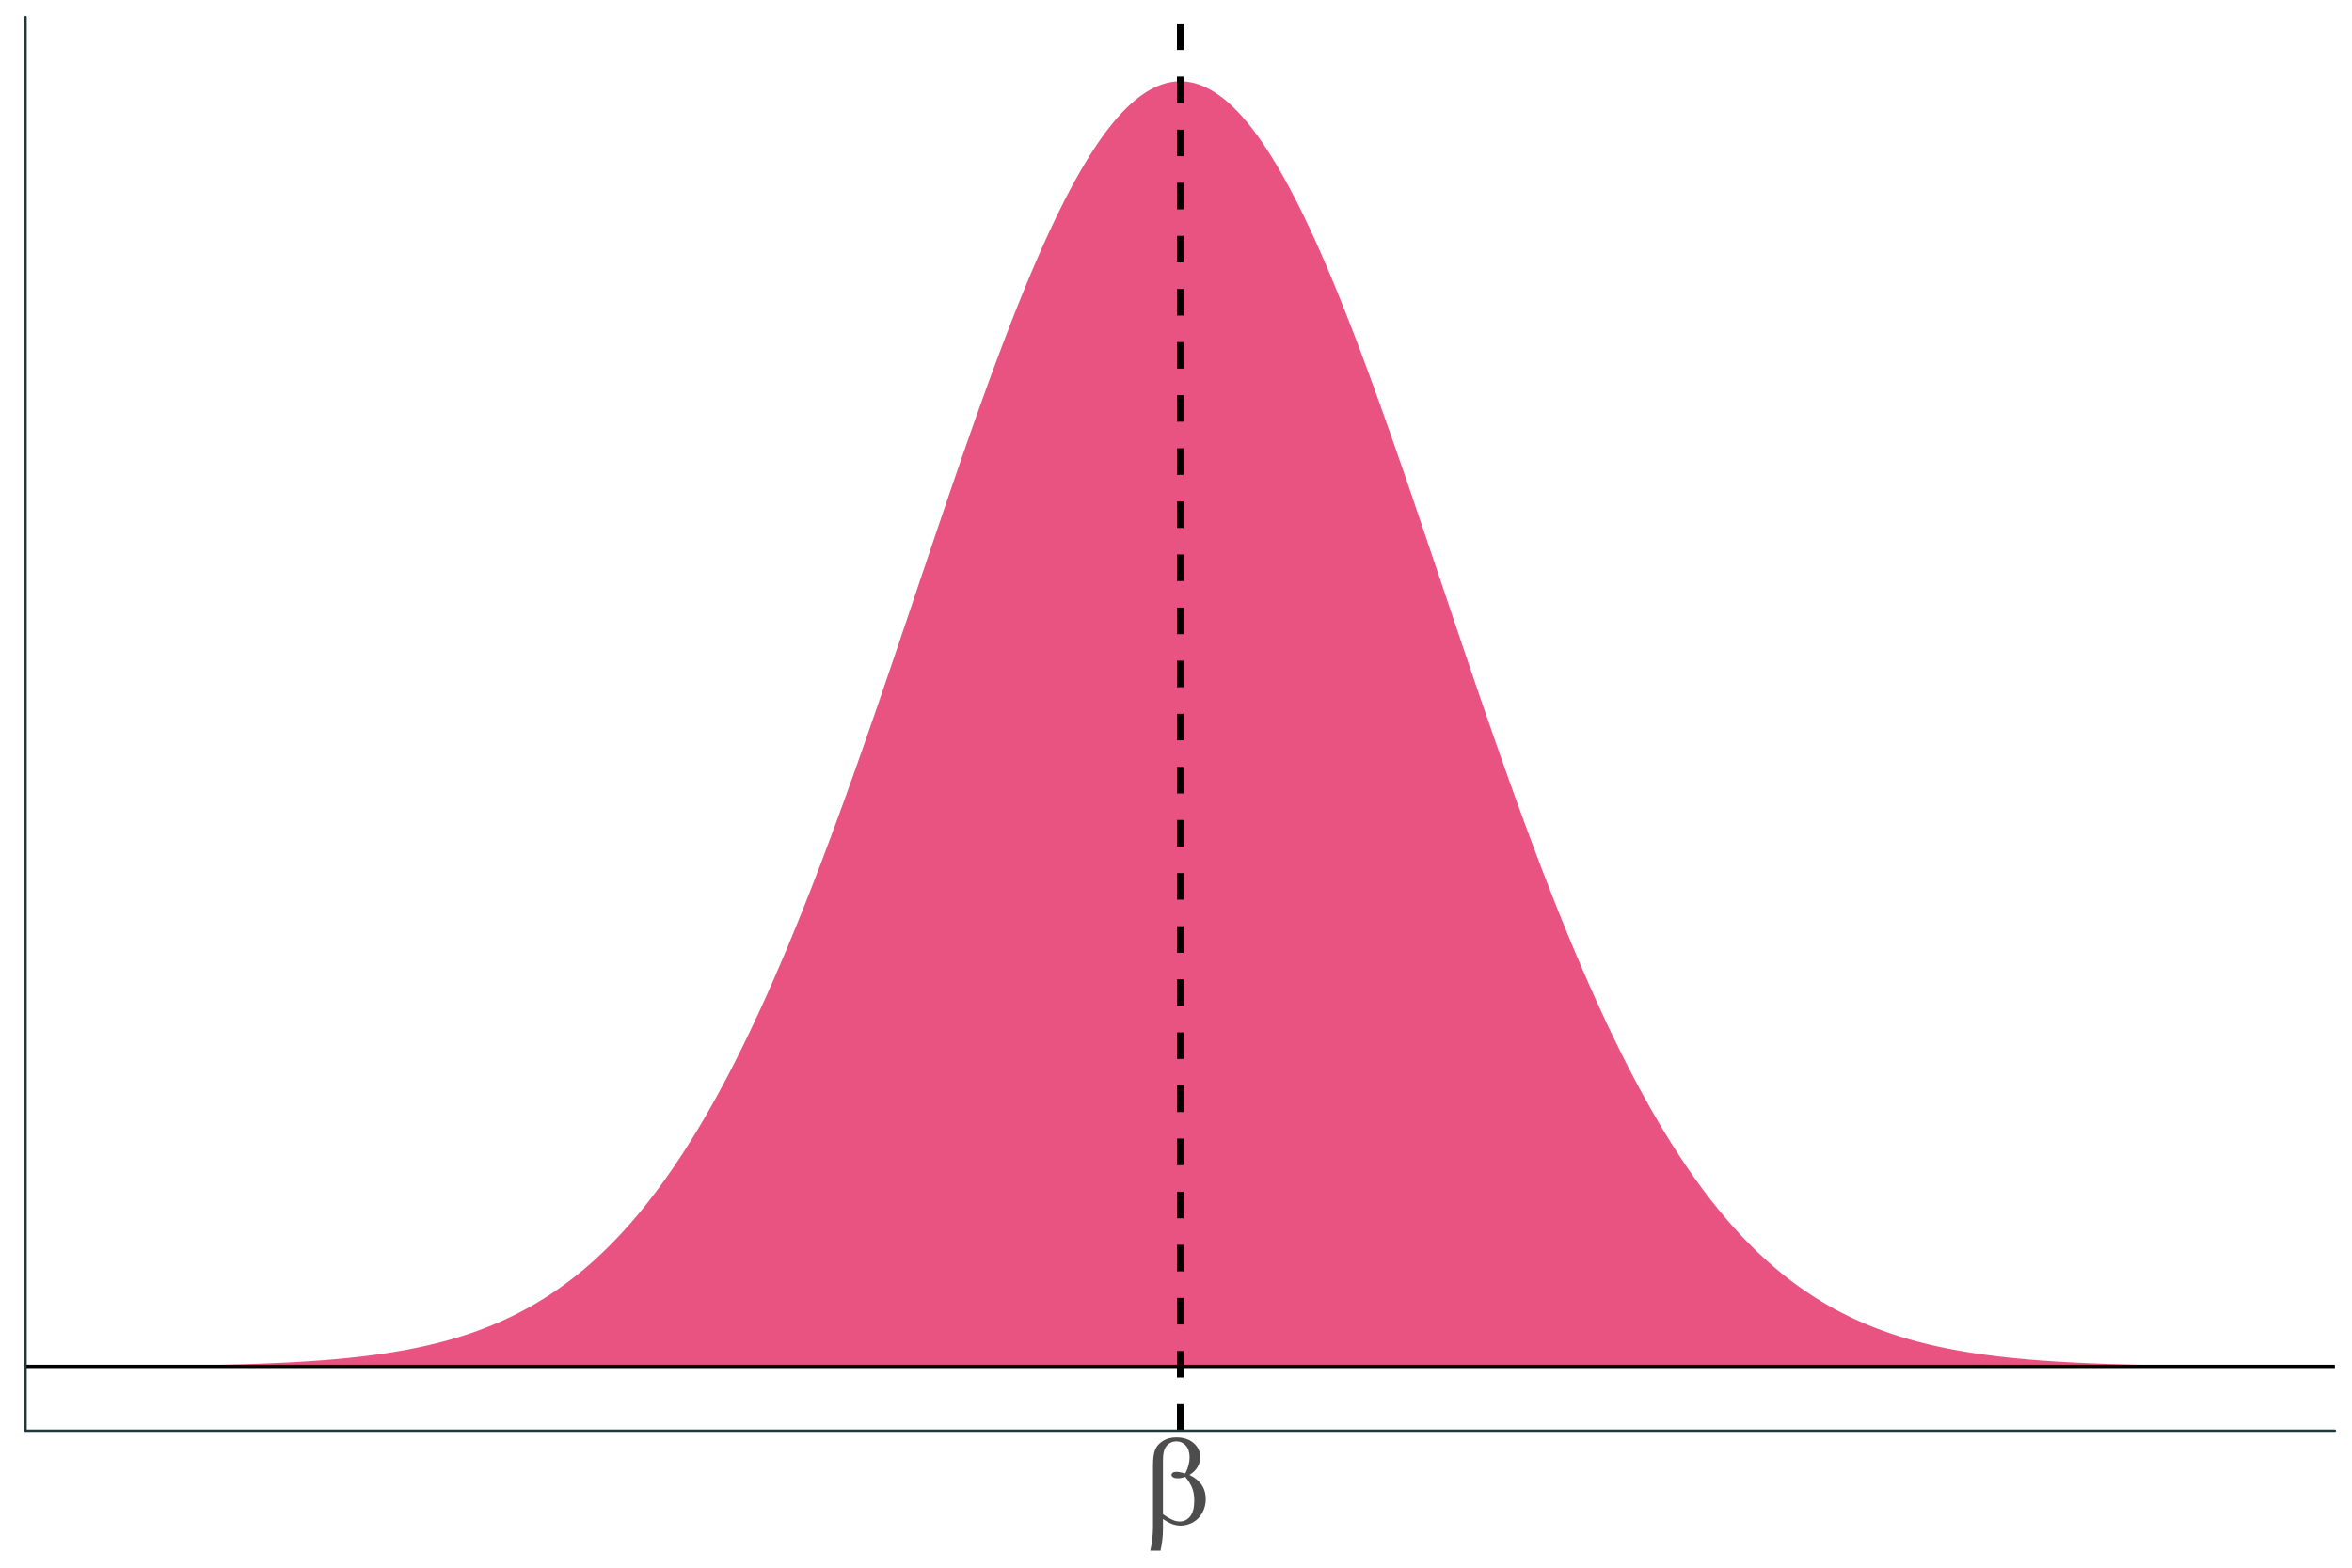
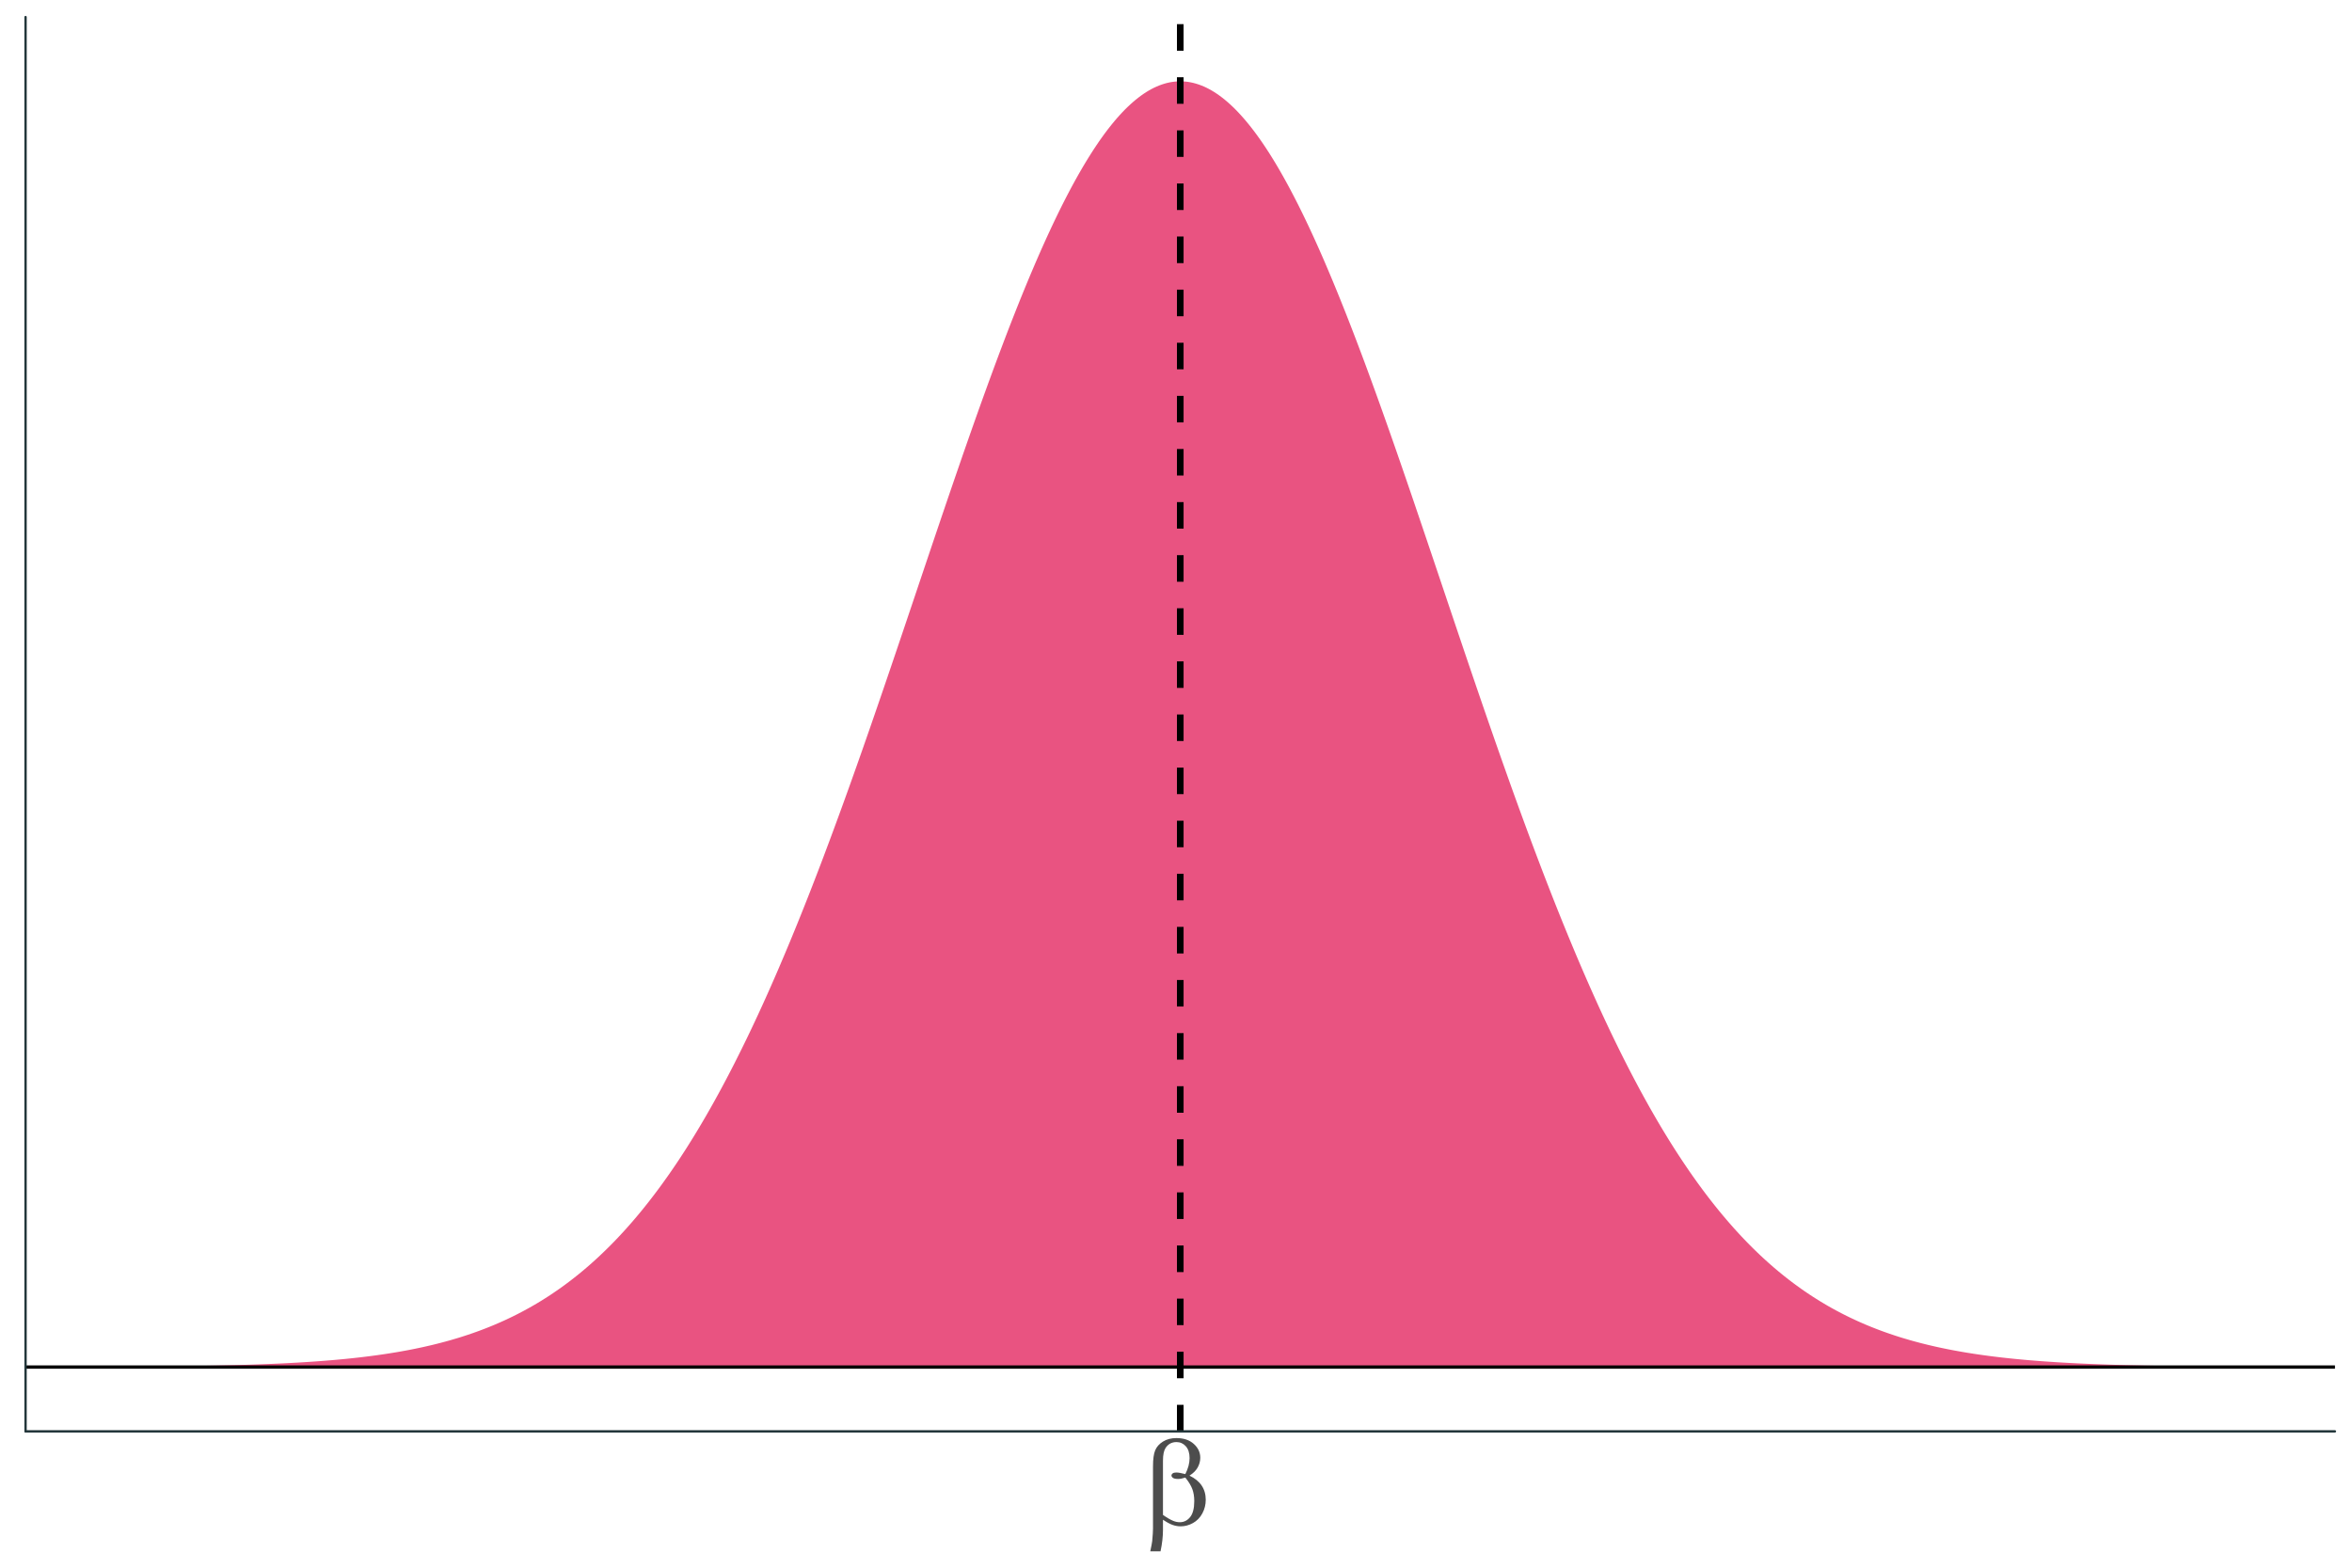
<svg xmlns="http://www.w3.org/2000/svg" xmlns:xlink="http://www.w3.org/1999/xlink" width="756pt" height="504pt" viewBox="0 0 756 504" version="1.1">
  <defs>
    <g>
      <symbol overflow="visible" id="glyph0-0">
        <path style="stroke:none;" d="M 2.012 0 L 2.012 -25 L 22.012 -25 L 22.012 0 Z M 2.637 -0.625 L 21.387 -0.625 L 21.387 -24.375 L 2.637 -24.375 Z M 2.637 -0.625 " />
      </symbol>
      <symbol overflow="visible" id="glyph0-1">
        <path style="stroke:none;" d="M 6.445 -1.523 L 6.445 1.777 C 6.445 3.883 6.184 6.168 5.664 8.633 L 2.363 8.633 C 2.711 7.016 2.922 5.918 2.988 5.332 C 3.156 3.508 3.238 2.172 3.242 1.328 L 3.242 -18.633 C 3.238 -20.961 3.469 -22.688 3.934 -23.816 C 4.395 -24.941 5.23 -25.883 6.434 -26.641 C 7.637 -27.395 9.078 -27.773 10.762 -27.773 C 13.09 -27.773 14.953 -27.148 16.348 -25.898 C 17.738 -24.648 18.434 -23.164 18.438 -21.445 C 18.434 -20.336 18.148 -19.281 17.586 -18.289 C 17.016 -17.289 16.141 -16.43 14.961 -15.703 C 18.445 -14.035 20.191 -11.441 20.195 -7.93 C 20.191 -6.363 19.828 -4.906 19.102 -3.555 C 18.371 -2.199 17.367 -1.168 16.094 -0.457 C 14.816 0.25 13.5 0.602 12.148 0.605 C 11.273 0.602 10.41 0.453 9.559 0.156 C 8.703 -0.145 7.668 -0.703 6.445 -1.523 Z M 6.445 -3.066 C 7.707 -2.176 8.805 -1.539 9.746 -1.152 C 10.445 -0.863 11.148 -0.719 11.855 -0.723 C 13.168 -0.719 14.273 -1.262 15.164 -2.352 C 16.055 -3.438 16.5 -5.16 16.504 -7.52 C 16.5 -9 16.289 -10.301 15.867 -11.414 C 15.445 -12.527 14.699 -13.746 13.633 -15.078 C 12.73 -14.773 11.957 -14.625 11.309 -14.629 C 10.527 -14.625 9.977 -14.742 9.656 -14.98 C 9.336 -15.211 9.176 -15.465 9.18 -15.742 C 9.176 -15.988 9.301 -16.211 9.551 -16.406 C 9.797 -16.602 10.191 -16.699 10.742 -16.699 C 11.375 -16.699 12.34 -16.527 13.633 -16.191 C 14.543 -17.996 15 -19.711 15 -21.328 C 15 -22.969 14.594 -24.238 13.789 -25.137 C 12.977 -26.035 11.977 -26.484 10.781 -26.484 C 9.27 -26.484 8.098 -25.844 7.266 -24.57 C 6.719 -23.719 6.445 -22.359 6.445 -20.488 Z M 6.445 -3.066 " />
      </symbol>
    </g>
    <clipPath id="clip1">
-       <path d="M 8.219 438 L 750.52 438 L 750.52 440 L 8.219 440 Z M 8.219 438 " />
+       <path d="M 8.219 438 L 750.52 438 L 750.52 441 L 8.219 441 Z M 8.219 438 " />
    </clipPath>
    <clipPath id="clip2">
-       <path d="M 378 5.48 L 381 5.48 L 381 459.949 L 378 459.949 Z M 378 5.48 " />
+       <path d="M 378 5.48 L 381 5.48 L 381 460.172 L 378 460.172 Z M 378 5.48 " />
    </clipPath>
  </defs>
  <g id="surface84">
    <rect x="0" y="0" width="756" height="504" style="fill:rgb(100%,100%,100%);fill-opacity:1;stroke:none;" />
-     <path style=" stroke:none;fill-rule:nonzero;fill:rgb(90.196%,25.49%,45.098%);fill-opacity:0.902;" d="M 41.961 439.152 L 42.805 439.148 L 43.648 439.141 L 44.492 439.137 L 46.18 439.121 L 47.02 439.117 L 52.082 439.07 L 52.926 439.059 L 54.613 439.043 L 55.457 439.031 L 56.301 439.023 L 60.52 438.965 L 61.359 438.953 L 62.203 438.941 L 63.047 438.926 L 63.891 438.914 L 68.109 438.836 L 68.953 438.816 L 69.797 438.801 L 74.016 438.703 L 74.859 438.68 L 75.699 438.656 L 78.23 438.586 L 79.074 438.559 L 79.918 438.535 L 80.762 438.508 L 81.605 438.477 L 82.449 438.449 L 84.98 438.355 L 85.824 438.32 L 86.668 438.289 L 87.512 438.254 L 88.355 438.215 L 89.199 438.18 L 90.043 438.141 L 90.883 438.098 L 91.727 438.059 L 93.414 437.973 L 95.945 437.832 L 97.633 437.73 L 100.164 437.566 L 101.852 437.449 L 103.539 437.324 L 104.383 437.258 L 105.223 437.191 L 106.91 437.051 L 107.754 436.977 L 108.598 436.898 L 109.441 436.824 L 111.129 436.66 L 112.816 436.488 L 113.66 436.398 L 115.348 436.211 L 116.191 436.113 L 117.035 436.012 L 118.723 435.801 L 119.562 435.691 L 121.25 435.465 L 122.094 435.348 L 123.781 435.098 L 124.625 434.969 L 126.312 434.703 L 127.156 434.562 L 128.844 434.273 L 129.688 434.121 L 130.531 433.965 L 132.219 433.645 L 133.062 433.477 L 133.902 433.305 L 135.59 432.945 L 136.434 432.762 L 137.277 432.57 L 138.121 432.375 L 139.809 431.969 L 140.652 431.758 L 141.496 431.543 L 142.34 431.32 L 143.184 431.094 L 144.027 430.863 L 144.871 430.625 L 145.715 430.379 L 146.559 430.129 L 147.402 429.875 L 148.246 429.613 L 149.086 429.344 L 149.93 429.07 L 150.773 428.789 L 151.617 428.5 L 152.461 428.203 L 153.305 427.902 L 154.148 427.594 L 154.992 427.277 L 155.836 426.953 L 156.68 426.625 L 157.523 426.285 L 158.367 425.941 L 159.211 425.586 L 160.055 425.223 L 160.898 424.855 L 161.742 424.477 L 162.586 424.09 L 163.426 423.695 L 164.27 423.293 L 165.113 422.879 L 165.957 422.457 L 166.801 422.027 L 167.645 421.586 L 168.488 421.137 L 169.332 420.68 L 170.176 420.211 L 171.02 419.734 L 171.863 419.246 L 172.707 418.746 L 173.551 418.238 L 174.395 417.719 L 175.238 417.191 L 176.082 416.648 L 176.926 416.098 L 177.766 415.535 L 178.609 414.965 L 179.453 414.379 L 180.297 413.781 L 181.141 413.176 L 181.984 412.555 L 182.828 411.922 L 183.672 411.281 L 184.516 410.625 L 185.359 409.957 L 186.203 409.273 L 187.047 408.582 L 187.891 407.875 L 188.734 407.152 L 189.578 406.422 L 190.422 405.676 L 191.266 404.914 L 192.109 404.141 L 192.949 403.355 L 193.793 402.555 L 194.637 401.738 L 195.48 400.906 L 196.324 400.062 L 197.168 399.207 L 198.012 398.332 L 198.855 397.445 L 199.699 396.543 L 200.543 395.625 L 201.387 394.691 L 202.23 393.742 L 203.074 392.777 L 203.918 391.797 L 204.762 390.801 L 205.605 389.789 L 206.449 388.762 L 207.289 387.719 L 208.133 386.656 L 208.977 385.582 L 209.82 384.488 L 210.664 383.379 L 211.508 382.25 L 212.352 381.105 L 213.195 379.945 L 214.039 378.77 L 214.883 377.574 L 215.727 376.363 L 216.57 375.133 L 217.414 373.887 L 218.258 372.621 L 219.102 371.34 L 219.945 370.039 L 220.789 368.719 L 221.629 367.383 L 222.473 366.031 L 223.316 364.66 L 224.16 363.27 L 225.004 361.863 L 225.848 360.434 L 226.691 358.992 L 227.535 357.527 L 228.379 356.047 L 229.223 354.547 L 230.066 353.031 L 230.91 351.496 L 231.754 349.941 L 232.598 348.367 L 233.441 346.777 L 234.285 345.168 L 235.129 343.539 L 235.973 341.891 L 236.812 340.227 L 237.656 338.543 L 238.5 336.84 L 239.344 335.121 L 240.188 333.383 L 241.031 331.625 L 241.875 329.852 L 242.719 328.059 L 243.562 326.246 L 244.406 324.418 L 245.25 322.57 L 246.094 320.707 L 246.938 318.824 L 247.781 316.926 L 248.625 315.008 L 249.469 313.07 L 250.312 311.121 L 251.152 309.148 L 251.996 307.164 L 252.84 305.16 L 253.684 303.141 L 254.527 301.102 L 255.371 299.051 L 256.215 296.98 L 257.059 294.895 L 257.902 292.793 L 258.746 290.676 L 259.59 288.543 L 260.434 286.395 L 261.277 284.23 L 262.121 282.051 L 262.965 279.859 L 263.809 277.652 L 264.652 275.43 L 265.492 273.195 L 266.336 270.945 L 267.18 268.684 L 268.023 266.406 L 268.867 264.117 L 269.711 261.816 L 270.555 259.504 L 271.398 257.18 L 272.242 254.844 L 273.086 252.496 L 273.93 250.137 L 274.773 247.766 L 275.617 245.387 L 276.461 242.996 L 277.305 240.598 L 278.148 238.188 L 278.992 235.77 L 279.836 233.344 L 280.676 230.91 L 281.52 228.469 L 282.363 226.02 L 283.207 223.562 L 284.051 221.102 L 284.895 218.633 L 286.582 213.68 L 287.426 211.195 L 288.27 208.707 L 289.113 206.215 L 289.957 203.719 L 291.645 198.719 L 294.176 191.207 L 295.016 188.699 L 296.703 183.691 L 297.547 181.184 L 300.078 173.684 L 300.922 171.188 L 301.766 168.695 L 303.453 163.727 L 304.297 161.25 L 305.141 158.777 L 305.984 156.312 L 306.828 153.855 L 307.672 151.402 L 308.516 148.961 L 309.355 146.527 L 310.199 144.102 L 311.043 141.684 L 311.887 139.281 L 312.73 136.887 L 313.574 134.504 L 314.418 132.129 L 315.262 129.773 L 316.105 127.426 L 316.949 125.094 L 317.793 122.777 L 318.637 120.473 L 319.48 118.184 L 320.324 115.914 L 321.168 113.66 L 322.012 111.422 L 322.855 109.199 L 323.695 106.996 L 324.539 104.812 L 325.383 102.648 L 326.227 100.504 L 327.07 98.379 L 327.914 96.277 L 328.758 94.195 L 329.602 92.137 L 330.445 90.102 L 331.289 88.086 L 332.133 86.098 L 332.977 84.129 L 333.82 82.191 L 334.664 80.273 L 335.508 78.383 L 336.352 76.52 L 337.195 74.684 L 338.039 72.875 L 338.879 71.094 L 339.723 69.34 L 340.566 67.617 L 341.41 65.922 L 342.254 64.254 L 343.098 62.621 L 343.941 61.016 L 344.785 59.445 L 345.629 57.902 L 346.473 56.391 L 347.316 54.914 L 348.16 53.473 L 349.004 52.062 L 349.848 50.684 L 350.691 49.34 L 351.535 48.031 L 352.379 46.758 L 353.219 45.52 L 354.062 44.316 L 354.906 43.148 L 355.75 42.02 L 356.594 40.926 L 357.438 39.867 L 358.281 38.848 L 359.125 37.867 L 359.969 36.922 L 360.812 36.016 L 361.656 35.148 L 362.5 34.316 L 363.344 33.527 L 364.188 32.777 L 365.031 32.062 L 365.875 31.391 L 366.719 30.758 L 367.559 30.168 L 368.402 29.613 L 369.246 29.102 L 370.09 28.629 L 370.934 28.199 L 371.777 27.809 L 372.621 27.457 L 373.465 27.148 L 374.309 26.879 L 375.152 26.652 L 375.996 26.469 L 376.84 26.324 L 377.684 26.219 L 378.527 26.156 L 379.371 26.137 L 380.215 26.156 L 381.059 26.219 L 381.902 26.324 L 382.742 26.469 L 383.586 26.652 L 384.43 26.879 L 385.273 27.148 L 386.117 27.457 L 386.961 27.809 L 387.805 28.199 L 388.648 28.629 L 389.492 29.102 L 390.336 29.613 L 391.18 30.168 L 392.023 30.758 L 392.867 31.391 L 393.711 32.062 L 394.555 32.777 L 395.398 33.527 L 396.242 34.316 L 397.082 35.148 L 397.926 36.016 L 398.77 36.922 L 399.613 37.867 L 400.457 38.848 L 401.301 39.867 L 402.145 40.926 L 402.988 42.02 L 403.832 43.148 L 404.676 44.316 L 405.52 45.52 L 406.363 46.758 L 407.207 48.031 L 408.051 49.34 L 408.895 50.684 L 409.738 52.062 L 410.582 53.473 L 411.422 54.914 L 412.266 56.391 L 413.109 57.902 L 413.953 59.445 L 414.797 61.016 L 415.641 62.621 L 416.484 64.254 L 417.328 65.922 L 418.172 67.617 L 419.016 69.34 L 419.859 71.094 L 420.703 72.875 L 421.547 74.684 L 422.391 76.52 L 423.234 78.383 L 424.078 80.273 L 424.922 82.191 L 425.766 84.129 L 426.605 86.098 L 427.449 88.086 L 428.293 90.102 L 429.137 92.137 L 429.98 94.195 L 430.824 96.277 L 431.668 98.379 L 432.512 100.504 L 433.355 102.648 L 434.199 104.812 L 435.043 106.996 L 435.887 109.199 L 436.73 111.422 L 437.574 113.66 L 438.418 115.914 L 439.262 118.184 L 440.105 120.473 L 440.945 122.777 L 441.789 125.094 L 442.633 127.426 L 443.477 129.773 L 444.32 132.129 L 445.164 134.504 L 446.008 136.887 L 446.852 139.281 L 447.695 141.684 L 448.539 144.102 L 449.383 146.527 L 450.227 148.961 L 451.07 151.402 L 451.914 153.855 L 452.758 156.312 L 453.602 158.777 L 454.445 161.25 L 455.285 163.727 L 456.973 168.695 L 457.816 171.188 L 458.66 173.684 L 461.191 181.184 L 462.035 183.691 L 463.723 188.699 L 464.566 191.207 L 467.098 198.719 L 468.785 203.719 L 469.629 206.215 L 470.469 208.707 L 471.312 211.195 L 472.156 213.68 L 473.844 218.633 L 474.688 221.102 L 475.531 223.562 L 476.375 226.02 L 477.219 228.469 L 478.062 230.91 L 478.906 233.344 L 479.75 235.77 L 480.594 238.188 L 481.438 240.598 L 482.281 242.996 L 483.125 245.387 L 483.969 247.766 L 484.809 250.137 L 485.652 252.496 L 486.496 254.844 L 487.34 257.18 L 488.184 259.504 L 489.027 261.816 L 489.871 264.117 L 490.715 266.406 L 491.559 268.684 L 492.402 270.945 L 493.246 273.195 L 494.09 275.43 L 494.934 277.652 L 495.777 279.859 L 496.621 282.051 L 497.465 284.23 L 498.309 286.395 L 499.148 288.543 L 499.992 290.676 L 500.836 292.793 L 501.68 294.895 L 502.523 296.98 L 503.367 299.051 L 504.211 301.102 L 505.055 303.141 L 505.898 305.16 L 506.742 307.164 L 507.586 309.148 L 508.43 311.121 L 509.273 313.07 L 510.117 315.008 L 510.961 316.926 L 511.805 318.824 L 512.648 320.707 L 513.488 322.57 L 514.332 324.418 L 515.176 326.246 L 516.02 328.059 L 516.863 329.852 L 517.707 331.625 L 518.551 333.383 L 519.395 335.121 L 520.238 336.84 L 521.082 338.543 L 521.926 340.227 L 522.77 341.891 L 523.613 343.539 L 524.457 345.168 L 525.301 346.777 L 526.145 348.367 L 526.988 349.941 L 527.832 351.496 L 528.672 353.031 L 529.516 354.547 L 530.359 356.047 L 531.203 357.527 L 532.047 358.992 L 532.891 360.434 L 533.734 361.863 L 534.578 363.27 L 535.422 364.66 L 536.266 366.031 L 537.109 367.383 L 537.953 368.719 L 538.797 370.039 L 539.641 371.34 L 540.484 372.621 L 541.328 373.887 L 542.172 375.133 L 543.012 376.363 L 543.855 377.574 L 544.699 378.77 L 545.543 379.945 L 546.387 381.105 L 547.23 382.25 L 548.074 383.379 L 548.918 384.488 L 549.762 385.582 L 550.605 386.656 L 551.449 387.719 L 552.293 388.762 L 553.137 389.789 L 553.98 390.801 L 554.824 391.797 L 555.668 392.777 L 556.512 393.742 L 557.352 394.691 L 558.195 395.625 L 559.039 396.543 L 559.883 397.445 L 560.727 398.332 L 561.57 399.207 L 562.414 400.062 L 563.258 400.906 L 564.102 401.738 L 564.945 402.555 L 565.789 403.355 L 566.633 404.141 L 567.477 404.914 L 568.32 405.676 L 569.164 406.422 L 570.008 407.152 L 570.852 407.875 L 571.695 408.582 L 572.535 409.273 L 573.379 409.957 L 574.223 410.625 L 575.066 411.281 L 575.91 411.922 L 576.754 412.555 L 577.598 413.176 L 578.441 413.781 L 579.285 414.379 L 580.129 414.965 L 580.973 415.535 L 581.816 416.098 L 582.66 416.648 L 583.504 417.191 L 584.348 417.719 L 585.191 418.238 L 586.035 418.746 L 586.875 419.246 L 587.719 419.734 L 588.562 420.211 L 589.406 420.68 L 590.25 421.137 L 591.094 421.586 L 591.938 422.027 L 592.781 422.457 L 593.625 422.879 L 594.469 423.293 L 595.312 423.695 L 596.156 424.09 L 597 424.477 L 597.844 424.855 L 598.688 425.223 L 599.531 425.586 L 600.375 425.941 L 601.215 426.285 L 602.059 426.625 L 602.902 426.953 L 603.746 427.277 L 604.59 427.594 L 605.434 427.902 L 606.277 428.203 L 607.121 428.5 L 607.965 428.789 L 608.809 429.07 L 609.652 429.344 L 610.496 429.613 L 611.34 429.875 L 612.184 430.129 L 613.027 430.379 L 613.871 430.625 L 614.715 430.863 L 615.559 431.094 L 616.398 431.32 L 617.242 431.543 L 618.086 431.758 L 618.93 431.969 L 620.617 432.375 L 621.461 432.57 L 622.305 432.762 L 623.148 432.945 L 624.836 433.305 L 625.68 433.477 L 626.523 433.645 L 628.211 433.965 L 629.055 434.121 L 629.898 434.273 L 630.738 434.418 L 631.582 434.562 L 632.426 434.703 L 634.113 434.969 L 634.957 435.098 L 636.645 435.348 L 637.488 435.465 L 639.176 435.691 L 640.02 435.801 L 641.707 436.012 L 642.551 436.113 L 643.395 436.211 L 644.238 436.305 L 645.078 436.398 L 645.922 436.488 L 647.609 436.66 L 649.297 436.824 L 650.141 436.898 L 650.984 436.977 L 651.828 437.051 L 653.516 437.191 L 655.203 437.324 L 656.891 437.449 L 658.578 437.566 L 659.422 437.621 L 660.262 437.676 L 661.105 437.73 L 662.793 437.832 L 665.324 437.973 L 667.012 438.059 L 667.855 438.098 L 668.699 438.141 L 669.543 438.18 L 670.387 438.215 L 671.23 438.254 L 672.074 438.289 L 672.918 438.32 L 673.762 438.355 L 674.602 438.387 L 676.289 438.449 L 677.133 438.477 L 677.977 438.508 L 678.82 438.535 L 679.664 438.559 L 680.508 438.586 L 684.727 438.703 L 688.102 438.781 L 688.941 438.801 L 689.785 438.816 L 690.629 438.836 L 694.848 438.914 L 695.691 438.926 L 696.535 438.941 L 702.441 439.023 L 703.281 439.031 L 704.125 439.043 L 705.812 439.059 L 706.656 439.07 L 711.719 439.117 L 712.562 439.121 L 714.25 439.137 L 715.094 439.141 L 715.938 439.148 L 716.781 439.152 L 716.781 439.293 L 41.961 439.293 Z M 41.961 439.152 " />
+     <path style=" stroke:none;fill-rule:nonzero;fill:rgb(90.196%,25.49%,45.098%);fill-opacity:0.902;" d="M 41.961 439.363 L 42.805 439.359 L 43.648 439.352 L 44.492 439.348 L 45.336 439.34 L 46.18 439.336 L 47.02 439.328 L 52.926 439.273 L 53.77 439.262 L 54.613 439.254 L 55.457 439.242 L 56.301 439.234 L 60.52 439.176 L 61.359 439.164 L 62.203 439.152 L 63.047 439.137 L 63.891 439.125 L 68.953 439.031 L 74.016 438.914 L 74.859 438.891 L 75.699 438.871 L 76.543 438.848 L 77.387 438.82 L 79.074 438.773 L 81.605 438.691 L 85.824 438.535 L 87.512 438.465 L 88.355 438.426 L 89.199 438.391 L 90.043 438.352 L 90.883 438.312 L 93.414 438.184 L 95.945 438.043 L 97.633 437.941 L 100.164 437.777 L 101.852 437.66 L 103.539 437.535 L 104.383 437.469 L 105.223 437.402 L 106.91 437.262 L 107.754 437.188 L 110.285 436.953 L 111.129 436.871 L 112.816 436.699 L 113.66 436.609 L 115.348 436.422 L 116.191 436.324 L 117.035 436.223 L 118.723 436.012 L 119.562 435.902 L 121.25 435.676 L 122.938 435.434 L 123.781 435.309 L 124.625 435.18 L 125.469 435.047 L 127.156 434.773 L 128 434.629 L 128.844 434.48 L 130.531 434.176 L 131.375 434.016 L 132.219 433.852 L 133.062 433.684 L 133.902 433.512 L 134.746 433.336 L 135.59 433.156 L 136.434 432.969 L 137.277 432.777 L 138.121 432.582 L 138.965 432.383 L 139.809 432.176 L 140.652 431.965 L 141.496 431.75 L 142.34 431.527 L 143.184 431.301 L 144.027 431.07 L 144.871 430.832 L 145.715 430.586 L 146.559 430.336 L 147.402 430.082 L 148.246 429.82 L 149.086 429.551 L 149.93 429.277 L 151.617 428.707 L 152.461 428.41 L 153.305 428.109 L 154.148 427.801 L 154.992 427.484 L 155.836 427.16 L 156.68 426.828 L 157.523 426.492 L 158.367 426.145 L 159.211 425.793 L 160.055 425.43 L 160.898 425.059 L 161.742 424.68 L 162.586 424.293 L 163.426 423.898 L 164.27 423.496 L 165.113 423.082 L 165.957 422.66 L 166.801 422.23 L 167.645 421.789 L 168.488 421.34 L 169.332 420.883 L 170.176 420.414 L 171.02 419.938 L 171.863 419.449 L 172.707 418.949 L 173.551 418.441 L 174.395 417.922 L 175.238 417.391 L 176.082 416.852 L 176.926 416.301 L 177.766 415.738 L 178.609 415.164 L 179.453 414.578 L 180.297 413.98 L 181.141 413.375 L 181.984 412.754 L 182.828 412.121 L 183.672 411.477 L 184.516 410.82 L 185.359 410.152 L 186.203 409.473 L 187.047 408.777 L 187.891 408.07 L 188.734 407.352 L 189.578 406.617 L 190.422 405.871 L 191.266 405.109 L 192.109 404.336 L 192.949 403.547 L 193.793 402.746 L 194.637 401.93 L 195.48 401.102 L 196.324 400.258 L 197.168 399.398 L 198.012 398.523 L 198.855 397.637 L 199.699 396.73 L 200.543 395.812 L 201.387 394.879 L 202.23 393.93 L 203.074 392.965 L 203.918 391.984 L 204.762 390.988 L 205.605 389.977 L 206.449 388.949 L 207.289 387.902 L 208.133 386.844 L 208.977 385.766 L 209.82 384.672 L 210.664 383.562 L 211.508 382.434 L 212.352 381.289 L 213.195 380.129 L 214.039 378.949 L 214.883 377.754 L 215.727 376.543 L 216.57 375.312 L 217.414 374.066 L 218.258 372.801 L 219.102 371.516 L 219.945 370.215 L 220.789 368.898 L 221.629 367.562 L 222.473 366.207 L 223.316 364.836 L 224.16 363.445 L 225.004 362.035 L 225.848 360.609 L 226.691 359.164 L 227.535 357.699 L 228.379 356.219 L 229.223 354.719 L 230.066 353.199 L 230.91 351.664 L 231.754 350.109 L 232.598 348.535 L 233.441 346.941 L 234.285 345.332 L 235.129 343.703 L 235.973 342.055 L 236.812 340.391 L 237.656 338.707 L 238.5 337.004 L 239.344 335.281 L 240.188 333.543 L 241.031 331.785 L 241.875 330.012 L 242.719 328.215 L 243.562 326.406 L 244.406 324.574 L 245.25 322.727 L 246.094 320.863 L 246.938 318.977 L 247.781 317.078 L 248.625 315.16 L 249.469 313.223 L 250.312 311.27 L 251.152 309.297 L 251.996 307.312 L 252.84 305.305 L 253.684 303.285 L 254.527 301.246 L 255.371 299.191 L 256.215 297.121 L 257.059 295.035 L 257.902 292.934 L 258.746 290.812 L 259.59 288.68 L 260.434 286.531 L 261.277 284.367 L 262.121 282.188 L 262.965 279.992 L 263.809 277.785 L 264.652 275.562 L 265.492 273.324 L 266.336 271.074 L 267.18 268.812 L 268.023 266.535 L 268.867 264.246 L 269.711 261.941 L 270.555 259.629 L 271.398 257.301 L 272.242 254.965 L 273.086 252.617 L 273.93 250.254 L 274.773 247.883 L 275.617 245.504 L 276.461 243.113 L 277.305 240.711 L 278.148 238.301 L 278.992 235.883 L 279.836 233.457 L 280.676 231.02 L 281.52 228.578 L 282.363 226.125 L 283.207 223.668 L 284.051 221.207 L 285.738 216.262 L 286.582 213.781 L 288.27 208.805 L 289.113 206.312 L 289.957 203.816 L 290.801 201.316 L 293.332 193.805 L 294.176 191.297 L 295.016 188.789 L 295.859 186.281 L 296.703 183.777 L 297.547 181.27 L 298.391 178.766 L 300.078 173.766 L 300.922 171.27 L 301.766 168.777 L 302.609 166.289 L 303.453 163.805 L 304.297 161.324 L 305.141 158.852 L 305.984 156.387 L 306.828 153.926 L 307.672 151.477 L 308.516 149.031 L 309.355 146.594 L 310.199 144.168 L 311.043 141.75 L 311.887 139.344 L 312.73 136.949 L 313.574 134.566 L 314.418 132.191 L 315.262 129.832 L 316.105 127.484 L 316.949 125.152 L 317.793 122.832 L 318.637 120.531 L 319.48 118.242 L 320.324 115.969 L 321.168 113.711 L 322.012 111.473 L 322.855 109.25 L 323.695 107.047 L 324.539 104.863 L 325.383 102.695 L 326.227 100.551 L 327.07 98.426 L 327.914 96.32 L 328.758 94.238 L 329.602 92.18 L 330.445 90.141 L 331.289 88.125 L 332.133 86.137 L 332.977 84.168 L 333.82 82.227 L 334.664 80.309 L 335.508 78.418 L 336.352 76.555 L 337.195 74.719 L 338.039 72.906 L 338.879 71.125 L 339.723 69.371 L 340.566 67.645 L 341.41 65.949 L 342.254 64.285 L 343.098 62.648 L 343.941 61.043 L 344.785 59.469 L 345.629 57.926 L 346.473 56.418 L 347.316 54.941 L 348.16 53.496 L 349.004 52.082 L 349.848 50.707 L 350.691 49.363 L 351.535 48.051 L 352.379 46.777 L 353.219 45.539 L 354.062 44.336 L 354.906 43.168 L 355.75 42.039 L 356.594 40.941 L 357.438 39.887 L 358.281 38.863 L 359.125 37.883 L 359.969 36.938 L 360.812 36.031 L 361.656 35.16 L 362.5 34.332 L 363.344 33.543 L 364.188 32.789 L 365.031 32.078 L 365.875 31.406 L 366.719 30.77 L 367.559 30.18 L 368.402 29.625 L 369.246 29.113 L 370.09 28.641 L 370.934 28.207 L 371.777 27.816 L 372.621 27.469 L 373.465 27.16 L 374.309 26.891 L 375.152 26.664 L 375.996 26.477 L 376.84 26.332 L 377.684 26.23 L 378.527 26.168 L 379.371 26.148 L 380.215 26.168 L 381.059 26.23 L 381.902 26.332 L 382.742 26.477 L 383.586 26.664 L 384.43 26.891 L 385.273 27.16 L 386.117 27.469 L 386.961 27.816 L 387.805 28.207 L 388.648 28.641 L 389.492 29.113 L 390.336 29.625 L 391.18 30.18 L 392.023 30.77 L 392.867 31.406 L 393.711 32.078 L 394.555 32.789 L 395.398 33.543 L 396.242 34.332 L 397.082 35.16 L 397.926 36.031 L 398.77 36.938 L 399.613 37.883 L 400.457 38.863 L 401.301 39.887 L 402.145 40.941 L 402.988 42.039 L 403.832 43.168 L 404.676 44.336 L 405.52 45.539 L 406.363 46.777 L 407.207 48.051 L 408.051 49.363 L 408.895 50.707 L 409.738 52.082 L 410.582 53.496 L 411.422 54.941 L 412.266 56.418 L 413.109 57.926 L 413.953 59.469 L 414.797 61.043 L 415.641 62.648 L 416.484 64.285 L 417.328 65.949 L 418.172 67.645 L 419.016 69.371 L 419.859 71.125 L 420.703 72.906 L 421.547 74.719 L 422.391 76.555 L 423.234 78.418 L 424.078 80.309 L 424.922 82.227 L 425.766 84.168 L 426.605 86.137 L 427.449 88.125 L 428.293 90.141 L 429.137 92.18 L 429.98 94.238 L 430.824 96.32 L 431.668 98.426 L 432.512 100.551 L 433.355 102.695 L 434.199 104.863 L 435.043 107.047 L 435.887 109.25 L 436.73 111.473 L 437.574 113.711 L 438.418 115.969 L 439.262 118.242 L 440.105 120.531 L 440.945 122.832 L 441.789 125.152 L 442.633 127.484 L 443.477 129.832 L 444.32 132.191 L 445.164 134.566 L 446.008 136.949 L 446.852 139.344 L 447.695 141.75 L 448.539 144.168 L 449.383 146.594 L 450.227 149.031 L 451.07 151.477 L 451.914 153.926 L 452.758 156.387 L 453.602 158.852 L 454.445 161.324 L 455.285 163.805 L 456.129 166.289 L 456.973 168.777 L 457.816 171.27 L 458.66 173.766 L 460.348 178.766 L 461.191 181.27 L 462.035 183.777 L 462.879 186.281 L 465.41 193.805 L 467.941 201.316 L 468.785 203.816 L 469.629 206.312 L 470.469 208.805 L 472.156 213.781 L 473 216.262 L 474.688 221.207 L 475.531 223.668 L 476.375 226.125 L 477.219 228.578 L 478.062 231.02 L 478.906 233.457 L 479.75 235.883 L 480.594 238.301 L 481.438 240.711 L 482.281 243.113 L 483.125 245.504 L 483.969 247.883 L 484.809 250.254 L 485.652 252.617 L 486.496 254.965 L 487.34 257.301 L 488.184 259.629 L 489.027 261.941 L 489.871 264.246 L 490.715 266.535 L 491.559 268.812 L 492.402 271.074 L 493.246 273.324 L 494.09 275.562 L 494.934 277.785 L 495.777 279.992 L 496.621 282.188 L 497.465 284.367 L 498.309 286.531 L 499.148 288.68 L 499.992 290.812 L 500.836 292.934 L 501.68 295.035 L 502.523 297.121 L 503.367 299.191 L 504.211 301.246 L 505.055 303.285 L 505.898 305.305 L 506.742 307.312 L 507.586 309.297 L 508.43 311.27 L 509.273 313.223 L 510.117 315.16 L 510.961 317.078 L 511.805 318.977 L 512.648 320.863 L 513.488 322.727 L 514.332 324.574 L 515.176 326.406 L 516.02 328.215 L 516.863 330.012 L 517.707 331.785 L 518.551 333.543 L 519.395 335.281 L 520.238 337.004 L 521.082 338.707 L 521.926 340.391 L 522.77 342.055 L 523.613 343.703 L 524.457 345.332 L 525.301 346.941 L 526.145 348.535 L 526.988 350.109 L 527.832 351.664 L 528.672 353.199 L 529.516 354.719 L 530.359 356.219 L 531.203 357.699 L 532.047 359.164 L 532.891 360.609 L 533.734 362.035 L 534.578 363.445 L 535.422 364.836 L 536.266 366.207 L 537.109 367.562 L 537.953 368.898 L 538.797 370.215 L 539.641 371.516 L 540.484 372.801 L 541.328 374.066 L 542.172 375.312 L 543.012 376.543 L 543.855 377.754 L 544.699 378.949 L 545.543 380.129 L 546.387 381.289 L 547.23 382.434 L 548.074 383.562 L 548.918 384.672 L 549.762 385.766 L 550.605 386.844 L 551.449 387.902 L 552.293 388.949 L 553.137 389.977 L 553.98 390.988 L 554.824 391.984 L 555.668 392.965 L 556.512 393.93 L 557.352 394.879 L 558.195 395.812 L 559.039 396.73 L 559.883 397.637 L 560.727 398.523 L 561.57 399.398 L 562.414 400.258 L 563.258 401.102 L 564.102 401.93 L 564.945 402.746 L 565.789 403.547 L 566.633 404.336 L 567.477 405.109 L 568.32 405.871 L 569.164 406.617 L 570.008 407.352 L 570.852 408.07 L 571.695 408.777 L 572.535 409.473 L 573.379 410.152 L 574.223 410.82 L 575.066 411.477 L 575.91 412.121 L 576.754 412.754 L 577.598 413.375 L 578.441 413.98 L 579.285 414.578 L 580.129 415.164 L 580.973 415.738 L 581.816 416.301 L 582.66 416.852 L 583.504 417.391 L 584.348 417.922 L 585.191 418.441 L 586.035 418.949 L 586.875 419.449 L 587.719 419.938 L 588.562 420.414 L 589.406 420.883 L 590.25 421.34 L 591.094 421.789 L 591.938 422.23 L 592.781 422.66 L 593.625 423.082 L 594.469 423.496 L 595.312 423.898 L 596.156 424.293 L 597 424.68 L 597.844 425.059 L 598.688 425.43 L 599.531 425.793 L 600.375 426.145 L 601.215 426.492 L 602.059 426.828 L 602.902 427.16 L 603.746 427.484 L 604.59 427.801 L 605.434 428.109 L 606.277 428.41 L 607.121 428.707 L 608.809 429.277 L 609.652 429.551 L 610.496 429.82 L 611.34 430.082 L 612.184 430.336 L 613.027 430.586 L 613.871 430.832 L 614.715 431.07 L 615.559 431.301 L 616.398 431.527 L 617.242 431.75 L 618.086 431.965 L 618.93 432.176 L 619.773 432.383 L 620.617 432.582 L 621.461 432.777 L 622.305 432.969 L 623.148 433.156 L 623.992 433.336 L 624.836 433.512 L 625.68 433.684 L 626.523 433.852 L 627.367 434.016 L 628.211 434.176 L 629.898 434.48 L 630.738 434.629 L 631.582 434.773 L 633.27 435.047 L 634.113 435.18 L 634.957 435.309 L 635.801 435.434 L 637.488 435.676 L 639.176 435.902 L 640.02 436.012 L 641.707 436.223 L 642.551 436.324 L 643.395 436.422 L 644.238 436.516 L 645.078 436.609 L 645.922 436.699 L 647.609 436.871 L 648.453 436.953 L 650.984 437.188 L 651.828 437.262 L 653.516 437.402 L 655.203 437.535 L 656.891 437.66 L 658.578 437.777 L 659.422 437.832 L 660.262 437.887 L 661.105 437.941 L 662.793 438.043 L 665.324 438.184 L 667.855 438.312 L 669.543 438.391 L 670.387 438.426 L 671.23 438.465 L 672.918 438.535 L 673.762 438.566 L 674.602 438.598 L 677.133 438.691 L 679.664 438.773 L 681.352 438.82 L 682.195 438.848 L 683.039 438.871 L 683.883 438.891 L 684.727 438.914 L 688.102 438.992 L 688.941 439.012 L 689.785 439.031 L 694.848 439.125 L 695.691 439.137 L 696.535 439.152 L 702.441 439.234 L 703.281 439.242 L 704.125 439.254 L 704.969 439.262 L 705.812 439.273 L 712.562 439.336 L 713.406 439.34 L 714.25 439.348 L 715.094 439.352 L 715.938 439.359 L 716.781 439.363 L 716.781 439.504 L 41.961 439.504 Z M 41.961 439.363 " />
    <g clip-path="url(#clip1)" clip-rule="nonzero">
-       <path style="fill:none;stroke-width:1.067;stroke-linecap:butt;stroke-linejoin:round;stroke:rgb(0%,0%,0%);stroke-opacity:1;stroke-miterlimit:10;" d="M 8.219 439.293 L 750.52 439.293 " />
+       <path style="fill:none;stroke-width:1.067;stroke-linecap:butt;stroke-linejoin:round;stroke:rgb(0%,0%,0%);stroke-opacity:1;stroke-miterlimit:10;" d="M 8.219 439.504 L 750.52 439.504 " />
    </g>
    <g clip-path="url(#clip2)" clip-rule="nonzero">
-       <path style="fill:none;stroke-width:2.134;stroke-linecap:butt;stroke-linejoin:round;stroke:rgb(0%,0%,0%);stroke-opacity:1;stroke-dasharray:8.536,8.536;stroke-miterlimit:10;" d="M 379.371 459.949 L 379.371 5.48 " />
+       <path style="fill:none;stroke-width:2.134;stroke-linecap:butt;stroke-linejoin:round;stroke:rgb(0%,0%,0%);stroke-opacity:1;stroke-dasharray:8.536,8.536;stroke-miterlimit:10;" d="M 379.371 460.172 L 379.371 5.48 " />
    </g>
-     <path style="fill:none;stroke-width:0.75;stroke-linecap:round;stroke-linejoin:round;stroke:rgb(13.725%,21.569%,23.137%);stroke-opacity:1;stroke-miterlimit:10;" d="M 8.219 459.949 L 8.219 5.48 " />
-     <path style="fill:none;stroke-width:0.75;stroke-linecap:round;stroke-linejoin:round;stroke:rgb(13.725%,21.569%,23.137%);stroke-opacity:1;stroke-miterlimit:10;" d="M 8.219 459.949 L 750.52 459.949 " />
+     <path style="fill:none;stroke-width:0.75;stroke-linecap:round;stroke-linejoin:round;stroke:rgb(13.725%,21.569%,23.137%);stroke-opacity:1;stroke-miterlimit:10;" d="M 8.219 460.172 L 8.219 5.48 " />
+     <path style="fill:none;stroke-width:0.75;stroke-linecap:round;stroke-linejoin:round;stroke:rgb(13.725%,21.569%,23.137%);stroke-opacity:1;stroke-miterlimit:10;" d="M 8.219 460.172 L 750.52 460.172 " />
    <g style="fill:rgb(30.196%,30.196%,30.196%);fill-opacity:1;">
-       <use xlink:href="#glyph0-1" x="367.367" y="489.879" />
+       <use xlink:href="#glyph0-1" x="367.367" y="490.102" />
    </g>
  </g>
</svg>
